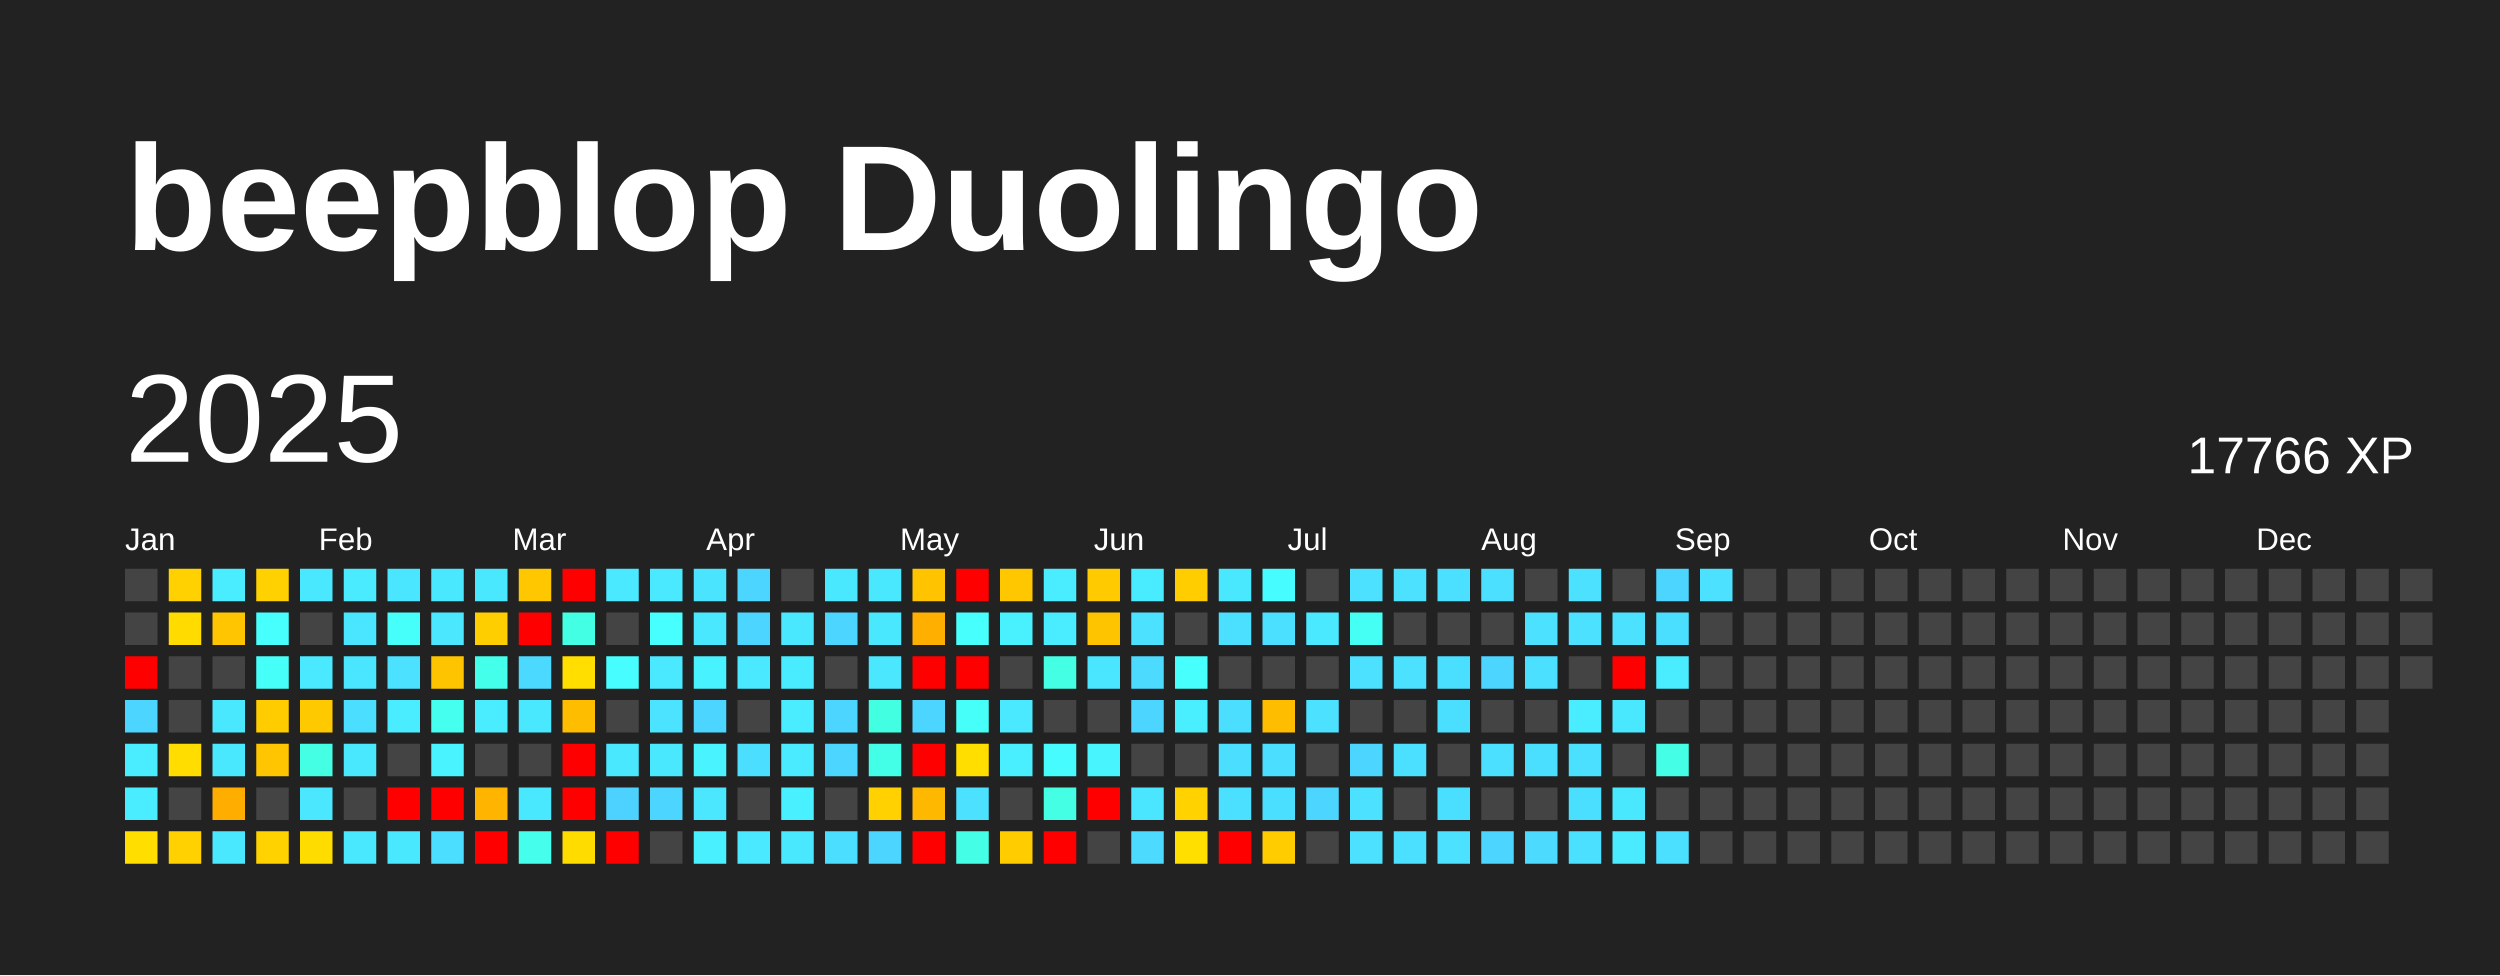
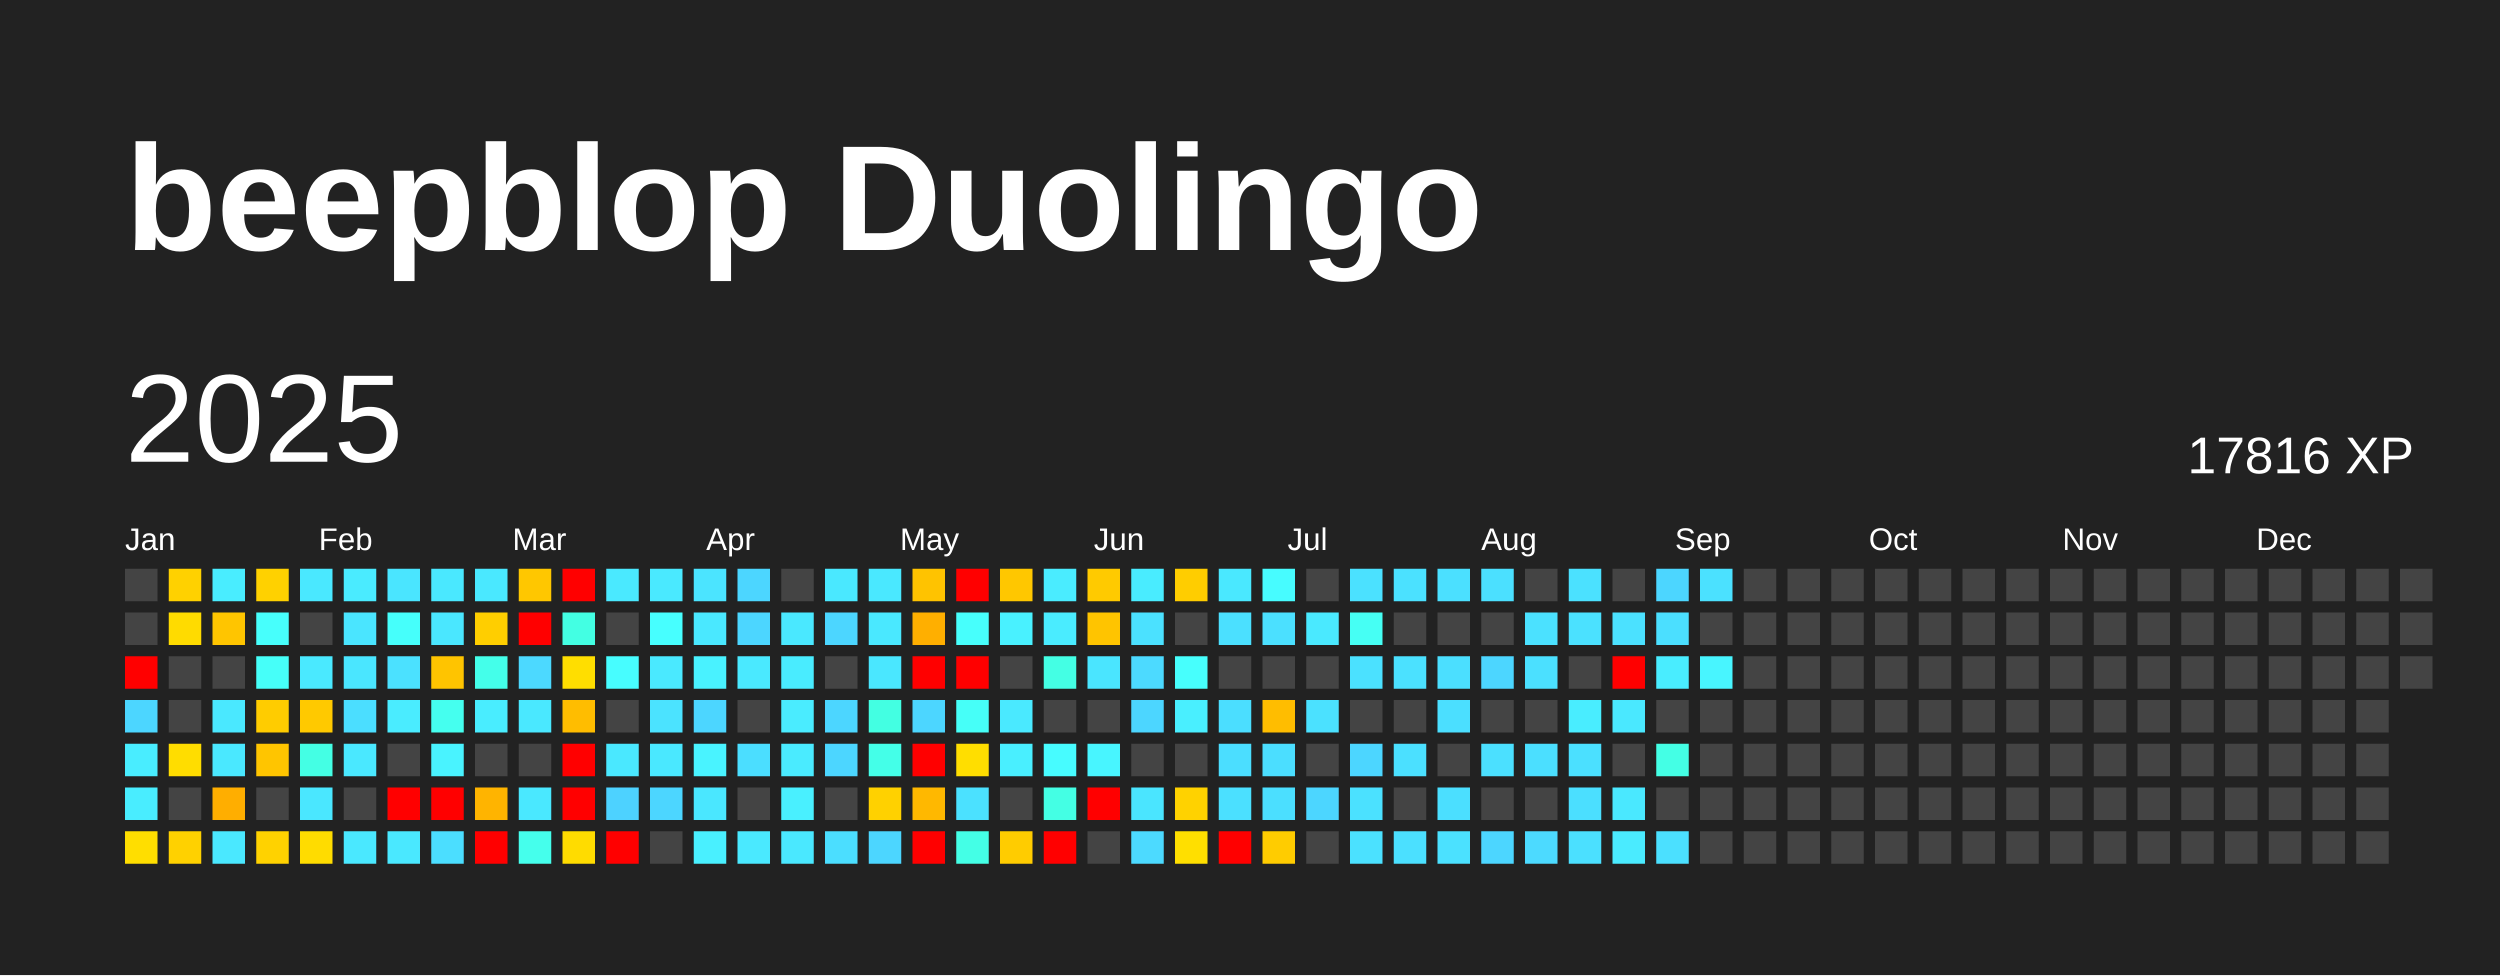
<svg xmlns="http://www.w3.org/2000/svg" baseProfile="full" height="78mm" version="1.1" viewBox="0,0,200,78" width="200mm">
  <defs />
  <rect fill="#222222" height="78" width="200" x="0" y="0" />
  <text fill="#FFFFFF" style="font-size:12px; font-family:Arial; font-weight:bold;" x="10" y="20">beepblop Duolingo</text>
  <text dominant-baseline="hanging" fill="#FFFFFF" style="font-size:10.0px; font-family:Arial;" x="10" y="30">2025</text>
-   <text dominant-baseline="hanging" fill="#FFFFFF" style="font-size:4.125px; font-family:Arial;" x="175" y="35">17766 XP</text>
+   <text dominant-baseline="hanging" fill="#FFFFFF" style="font-size:4.125px; font-family:Arial;" x="175" y="35">17816 XP</text>
  <text fill="#FFFFFF" style="font-size:2.5px; font-family:Arial" x="10.0" y="44">Jan</text>
  <text fill="#FFFFFF" style="font-size:2.5px; font-family:Arial" x="25.5" y="44">Feb</text>
  <text fill="#FFFFFF" style="font-size:2.5px; font-family:Arial" x="41.0" y="44">Mar</text>
  <text fill="#FFFFFF" style="font-size:2.5px; font-family:Arial" x="56.5" y="44">Apr</text>
  <text fill="#FFFFFF" style="font-size:2.5px; font-family:Arial" x="72.0" y="44">May</text>
  <text fill="#FFFFFF" style="font-size:2.5px; font-family:Arial" x="87.5" y="44">Jun</text>
  <text fill="#FFFFFF" style="font-size:2.5px; font-family:Arial" x="103.0" y="44">Jul</text>
  <text fill="#FFFFFF" style="font-size:2.5px; font-family:Arial" x="118.5" y="44">Aug</text>
  <text fill="#FFFFFF" style="font-size:2.5px; font-family:Arial" x="134.0" y="44">Sep</text>
  <text fill="#FFFFFF" style="font-size:2.5px; font-family:Arial" x="149.5" y="44">Oct</text>
  <text fill="#FFFFFF" style="font-size:2.5px; font-family:Arial" x="165.0" y="44">Nov</text>
  <text fill="#FFFFFF" style="font-size:2.5px; font-family:Arial" x="180.5" y="44">Dec</text>
  <rect fill="#444444" height="2.6" width="2.6" x="10.0" y="45.5" />
  <rect fill="#444444" height="2.6" width="2.6" x="10.0" y="49.0" />
  <rect fill="red" height="2.6" width="2.6" x="10.0" y="52.5" />
  <rect fill="#4cd6ff" height="2.6" width="2.6" x="10.0" y="56.0" />
  <rect fill="#49edff" height="2.6" width="2.6" x="10.0" y="59.5" />
  <rect fill="#49edff" height="2.6" width="2.6" x="10.0" y="63.0" />
  <rect fill="#ffde00" height="2.6" width="2.6" x="10.0" y="66.5" />
  <rect fill="#ffd100" height="2.6" width="2.6" x="13.5" y="45.5" />
  <rect fill="#ffdb00" height="2.6" width="2.6" x="13.5" y="49.0" />
  <rect fill="#444444" height="2.6" width="2.6" x="13.5" y="52.5" />
  <rect fill="#444444" height="2.6" width="2.6" x="13.5" y="56.0" />
  <rect fill="#ffdd00" height="2.6" width="2.6" x="13.5" y="59.5" />
  <rect fill="#444444" height="2.6" width="2.6" x="13.5" y="63.0" />
  <rect fill="#ffd100" height="2.6" width="2.6" x="13.5" y="66.5" />
  <rect fill="#49edff" height="2.6" width="2.6" x="17.0" y="45.5" />
  <rect fill="#ffc500" height="2.6" width="2.6" x="17.0" y="49.0" />
  <rect fill="#444444" height="2.6" width="2.6" x="17.0" y="52.5" />
  <rect fill="#4ae8ff" height="2.6" width="2.6" x="17.0" y="56.0" />
  <rect fill="#4ae8ff" height="2.6" width="2.6" x="17.0" y="59.5" />
  <rect fill="#ffae00" height="2.6" width="2.6" x="17.0" y="63.0" />
  <rect fill="#4ae8ff" height="2.6" width="2.6" x="17.0" y="66.5" />
  <rect fill="#ffd100" height="2.6" width="2.6" x="20.5" y="45.5" />
  <rect fill="#47fffc" height="2.6" width="2.6" x="20.5" y="49.0" />
  <rect fill="#46fff9" height="2.6" width="2.6" x="20.5" y="52.5" />
  <rect fill="#ffcc00" height="2.6" width="2.6" x="20.5" y="56.0" />
  <rect fill="#ffc500" height="2.6" width="2.6" x="20.5" y="59.5" />
  <rect fill="#444444" height="2.6" width="2.6" x="20.5" y="63.0" />
  <rect fill="#ffd200" height="2.6" width="2.6" x="20.5" y="66.5" />
  <rect fill="#4ae8ff" height="2.6" width="2.6" x="24.0" y="45.5" />
  <rect fill="#444444" height="2.6" width="2.6" x="24.0" y="49.0" />
  <rect fill="#4ae9ff" height="2.6" width="2.6" x="24.0" y="52.5" />
  <rect fill="#ffc900" height="2.6" width="2.6" x="24.0" y="56.0" />
  <rect fill="#44ffe4" height="2.6" width="2.6" x="24.0" y="59.5" />
  <rect fill="#4ae7ff" height="2.6" width="2.6" x="24.0" y="63.0" />
  <rect fill="#ffdc00" height="2.6" width="2.6" x="24.0" y="66.5" />
  <rect fill="#4aebff" height="2.6" width="2.6" x="27.5" y="45.5" />
  <rect fill="#4ae5ff" height="2.6" width="2.6" x="27.5" y="49.0" />
  <rect fill="#4ae6ff" height="2.6" width="2.6" x="27.5" y="52.5" />
  <rect fill="#4bdeff" height="2.6" width="2.6" x="27.5" y="56.0" />
  <rect fill="#4ae8ff" height="2.6" width="2.6" x="27.5" y="59.5" />
  <rect fill="#444444" height="2.6" width="2.6" x="27.5" y="63.0" />
  <rect fill="#4ae8ff" height="2.6" width="2.6" x="27.5" y="66.5" />
  <rect fill="#4ae5ff" height="2.6" width="2.6" x="31.0" y="45.5" />
  <rect fill="#46fffb" height="2.6" width="2.6" x="31.0" y="49.0" />
  <rect fill="#4be1ff" height="2.6" width="2.6" x="31.0" y="52.5" />
  <rect fill="#4aecff" height="2.6" width="2.6" x="31.0" y="56.0" />
  <rect fill="#444444" height="2.6" width="2.6" x="31.0" y="59.5" />
  <rect fill="red" height="2.6" width="2.6" x="31.0" y="63.0" />
  <rect fill="#4ae8ff" height="2.6" width="2.6" x="31.0" y="66.5" />
  <rect fill="#4ae8ff" height="2.6" width="2.6" x="34.5" y="45.5" />
  <rect fill="#4ae7ff" height="2.6" width="2.6" x="34.5" y="49.0" />
  <rect fill="#ffc400" height="2.6" width="2.6" x="34.5" y="52.5" />
  <rect fill="#45ffef" height="2.6" width="2.6" x="34.5" y="56.0" />
  <rect fill="#49f3ff" height="2.6" width="2.6" x="34.5" y="59.5" />
  <rect fill="red" height="2.6" width="2.6" x="34.5" y="63.0" />
  <rect fill="#4bdeff" height="2.6" width="2.6" x="34.5" y="66.5" />
  <rect fill="#4ae8ff" height="2.6" width="2.6" x="38.0" y="45.5" />
  <rect fill="#ffce00" height="2.6" width="2.6" x="38.0" y="49.0" />
  <rect fill="#44ffea" height="2.6" width="2.6" x="38.0" y="52.5" />
  <rect fill="#49edff" height="2.6" width="2.6" x="38.0" y="56.0" />
  <rect fill="#444444" height="2.6" width="2.6" x="38.0" y="59.5" />
  <rect fill="#ffb400" height="2.6" width="2.6" x="38.0" y="63.0" />
  <rect fill="red" height="2.6" width="2.6" x="38.0" y="66.5" />
  <rect fill="#ffc700" height="2.6" width="2.6" x="41.5" y="45.5" />
  <rect fill="red" height="2.6" width="2.6" x="41.5" y="49.0" />
  <rect fill="#4cd9ff" height="2.6" width="2.6" x="41.5" y="52.5" />
  <rect fill="#4ae8ff" height="2.6" width="2.6" x="41.5" y="56.0" />
  <rect fill="#444444" height="2.6" width="2.6" x="41.5" y="59.5" />
  <rect fill="#4ae8ff" height="2.6" width="2.6" x="41.5" y="63.0" />
  <rect fill="#45ffec" height="2.6" width="2.6" x="41.5" y="66.5" />
  <rect fill="red" height="2.6" width="2.6" x="45.0" y="45.5" />
  <rect fill="#43ffe3" height="2.6" width="2.6" x="45.0" y="49.0" />
  <rect fill="#ffde00" height="2.6" width="2.6" x="45.0" y="52.5" />
  <rect fill="#ffbd00" height="2.6" width="2.6" x="45.0" y="56.0" />
  <rect fill="red" height="2.6" width="2.6" x="45.0" y="59.5" />
  <rect fill="red" height="2.6" width="2.6" x="45.0" y="63.0" />
  <rect fill="#ffdc00" height="2.6" width="2.6" x="45.0" y="66.5" />
  <rect fill="#4ae9ff" height="2.6" width="2.6" x="48.5" y="45.5" />
  <rect fill="#444444" height="2.6" width="2.6" x="48.5" y="49.0" />
  <rect fill="#47fdff" height="2.6" width="2.6" x="48.5" y="52.5" />
  <rect fill="#444444" height="2.6" width="2.6" x="48.5" y="56.0" />
  <rect fill="#4ae8ff" height="2.6" width="2.6" x="48.5" y="59.5" />
  <rect fill="#4dd2ff" height="2.6" width="2.6" x="48.5" y="63.0" />
  <rect fill="red" height="2.6" width="2.6" x="48.5" y="66.5" />
  <rect fill="#4ae9ff" height="2.6" width="2.6" x="52.0" y="45.5" />
  <rect fill="#47ffff" height="2.6" width="2.6" x="52.0" y="49.0" />
  <rect fill="#4ae9ff" height="2.6" width="2.6" x="52.0" y="52.5" />
  <rect fill="#4be3ff" height="2.6" width="2.6" x="52.0" y="56.0" />
  <rect fill="#4ae8ff" height="2.6" width="2.6" x="52.0" y="59.5" />
  <rect fill="#4cd6ff" height="2.6" width="2.6" x="52.0" y="63.0" />
  <rect fill="#444444" height="2.6" width="2.6" x="52.0" y="66.5" />
  <rect fill="#4be4ff" height="2.6" width="2.6" x="55.5" y="45.5" />
  <rect fill="#4ae8ff" height="2.6" width="2.6" x="55.5" y="49.0" />
  <rect fill="#49f2ff" height="2.6" width="2.6" x="55.5" y="52.5" />
  <rect fill="#4cd6ff" height="2.6" width="2.6" x="55.5" y="56.0" />
  <rect fill="#49f3ff" height="2.6" width="2.6" x="55.5" y="59.5" />
  <rect fill="#4ae7ff" height="2.6" width="2.6" x="55.5" y="63.0" />
  <rect fill="#49f0ff" height="2.6" width="2.6" x="55.5" y="66.5" />
  <rect fill="#4cd6ff" height="2.6" width="2.6" x="59.0" y="45.5" />
  <rect fill="#4cd6ff" height="2.6" width="2.6" x="59.0" y="49.0" />
  <rect fill="#4ae9ff" height="2.6" width="2.6" x="59.0" y="52.5" />
  <rect fill="#444444" height="2.6" width="2.6" x="59.0" y="56.0" />
  <rect fill="#4bdeff" height="2.6" width="2.6" x="59.0" y="59.5" />
  <rect fill="#444444" height="2.6" width="2.6" x="59.0" y="63.0" />
  <rect fill="#4ae9ff" height="2.6" width="2.6" x="59.0" y="66.5" />
  <rect fill="#444444" height="2.6" width="2.6" x="62.5" y="45.5" />
  <rect fill="#4ae8ff" height="2.6" width="2.6" x="62.5" y="49.0" />
  <rect fill="#49ecff" height="2.6" width="2.6" x="62.5" y="52.5" />
  <rect fill="#4aecff" height="2.6" width="2.6" x="62.5" y="56.0" />
  <rect fill="#4aebff" height="2.6" width="2.6" x="62.5" y="59.5" />
  <rect fill="#49f0ff" height="2.6" width="2.6" x="62.5" y="63.0" />
  <rect fill="#4ae8ff" height="2.6" width="2.6" x="62.5" y="66.5" />
  <rect fill="#4ae8ff" height="2.6" width="2.6" x="66.0" y="45.5" />
  <rect fill="#4cd6ff" height="2.6" width="2.6" x="66.0" y="49.0" />
  <rect fill="#444444" height="2.6" width="2.6" x="66.0" y="52.5" />
  <rect fill="#4cd6ff" height="2.6" width="2.6" x="66.0" y="56.0" />
  <rect fill="#4cd6ff" height="2.6" width="2.6" x="66.0" y="59.5" />
  <rect fill="#444444" height="2.6" width="2.6" x="66.0" y="63.0" />
  <rect fill="#4bdeff" height="2.6" width="2.6" x="66.0" y="66.5" />
  <rect fill="#4ae8ff" height="2.6" width="2.6" x="69.5" y="45.5" />
  <rect fill="#4ae8ff" height="2.6" width="2.6" x="69.5" y="49.0" />
  <rect fill="#4ae7ff" height="2.6" width="2.6" x="69.5" y="52.5" />
  <rect fill="#43ffe2" height="2.6" width="2.6" x="69.5" y="56.0" />
  <rect fill="#44ffe8" height="2.6" width="2.6" x="69.5" y="59.5" />
  <rect fill="#ffd100" height="2.6" width="2.6" x="69.5" y="63.0" />
  <rect fill="#4cd6ff" height="2.6" width="2.6" x="69.5" y="66.5" />
  <rect fill="#ffc300" height="2.6" width="2.6" x="73.0" y="45.5" />
  <rect fill="#ffaf00" height="2.6" width="2.6" x="73.0" y="49.0" />
  <rect fill="red" height="2.6" width="2.6" x="73.0" y="52.5" />
  <rect fill="#4cd6ff" height="2.6" width="2.6" x="73.0" y="56.0" />
  <rect fill="red" height="2.6" width="2.6" x="73.0" y="59.5" />
  <rect fill="#ffb800" height="2.6" width="2.6" x="73.0" y="63.0" />
  <rect fill="red" height="2.6" width="2.6" x="73.0" y="66.5" />
  <rect fill="red" height="2.6" width="2.6" x="76.5" y="45.5" />
  <rect fill="#47fffc" height="2.6" width="2.6" x="76.5" y="49.0" />
  <rect fill="red" height="2.6" width="2.6" x="76.5" y="52.5" />
  <rect fill="#46fff8" height="2.6" width="2.6" x="76.5" y="56.0" />
  <rect fill="#ffde00" height="2.6" width="2.6" x="76.5" y="59.5" />
  <rect fill="#4be1ff" height="2.6" width="2.6" x="76.5" y="63.0" />
  <rect fill="#44ffe6" height="2.6" width="2.6" x="76.5" y="66.5" />
  <rect fill="#ffc700" height="2.6" width="2.6" x="80.0" y="45.5" />
  <rect fill="#49f1ff" height="2.6" width="2.6" x="80.0" y="49.0" />
  <rect fill="#444444" height="2.6" width="2.6" x="80.0" y="52.5" />
  <rect fill="#4ae9ff" height="2.6" width="2.6" x="80.0" y="56.0" />
  <rect fill="#49efff" height="2.6" width="2.6" x="80.0" y="59.5" />
  <rect fill="#444444" height="2.6" width="2.6" x="80.0" y="63.0" />
  <rect fill="#ffcc00" height="2.6" width="2.6" x="80.0" y="66.5" />
  <rect fill="#4aecff" height="2.6" width="2.6" x="83.5" y="45.5" />
  <rect fill="#4aecff" height="2.6" width="2.6" x="83.5" y="49.0" />
  <rect fill="#44ffe4" height="2.6" width="2.6" x="83.5" y="52.5" />
  <rect fill="#444444" height="2.6" width="2.6" x="83.5" y="56.0" />
  <rect fill="#47fcff" height="2.6" width="2.6" x="83.5" y="59.5" />
  <rect fill="#44ffe4" height="2.6" width="2.6" x="83.5" y="63.0" />
  <rect fill="red" height="2.6" width="2.6" x="83.5" y="66.5" />
  <rect fill="#ffca00" height="2.6" width="2.6" x="87.0" y="45.5" />
  <rect fill="#ffc400" height="2.6" width="2.6" x="87.0" y="49.0" />
  <rect fill="#4ae5ff" height="2.6" width="2.6" x="87.0" y="52.5" />
  <rect fill="#444444" height="2.6" width="2.6" x="87.0" y="56.0" />
  <rect fill="#48f5ff" height="2.6" width="2.6" x="87.0" y="59.5" />
  <rect fill="red" height="2.6" width="2.6" x="87.0" y="63.0" />
  <rect fill="#444444" height="2.6" width="2.6" x="87.0" y="66.5" />
  <rect fill="#49ecff" height="2.6" width="2.6" x="90.5" y="45.5" />
  <rect fill="#4be1ff" height="2.6" width="2.6" x="90.5" y="49.0" />
  <rect fill="#4cdaff" height="2.6" width="2.6" x="90.5" y="52.5" />
  <rect fill="#4cd6ff" height="2.6" width="2.6" x="90.5" y="56.0" />
  <rect fill="#444444" height="2.6" width="2.6" x="90.5" y="59.5" />
  <rect fill="#4ae5ff" height="2.6" width="2.6" x="90.5" y="63.0" />
  <rect fill="#4cdaff" height="2.6" width="2.6" x="90.5" y="66.5" />
  <rect fill="#ffcd00" height="2.6" width="2.6" x="94.0" y="45.5" />
  <rect fill="#444444" height="2.6" width="2.6" x="94.0" y="49.0" />
  <rect fill="#47fffd" height="2.6" width="2.6" x="94.0" y="52.5" />
  <rect fill="#49efff" height="2.6" width="2.6" x="94.0" y="56.0" />
  <rect fill="#444444" height="2.6" width="2.6" x="94.0" y="59.5" />
  <rect fill="#ffd200" height="2.6" width="2.6" x="94.0" y="63.0" />
  <rect fill="#ffdf00" height="2.6" width="2.6" x="94.0" y="66.5" />
  <rect fill="#4ae8ff" height="2.6" width="2.6" x="97.5" y="45.5" />
  <rect fill="#4be0ff" height="2.6" width="2.6" x="97.5" y="49.0" />
  <rect fill="#444444" height="2.6" width="2.6" x="97.5" y="52.5" />
  <rect fill="#4bdeff" height="2.6" width="2.6" x="97.5" y="56.0" />
  <rect fill="#4bdeff" height="2.6" width="2.6" x="97.5" y="59.5" />
  <rect fill="#4be0ff" height="2.6" width="2.6" x="97.5" y="63.0" />
  <rect fill="red" height="2.6" width="2.6" x="97.5" y="66.5" />
  <rect fill="#47fcff" height="2.6" width="2.6" x="101.0" y="45.5" />
  <rect fill="#4be0ff" height="2.6" width="2.6" x="101.0" y="49.0" />
  <rect fill="#444444" height="2.6" width="2.6" x="101.0" y="52.5" />
  <rect fill="#ffbd00" height="2.6" width="2.6" x="101.0" y="56.0" />
  <rect fill="#4bdeff" height="2.6" width="2.6" x="101.0" y="59.5" />
  <rect fill="#4bdfff" height="2.6" width="2.6" x="101.0" y="63.0" />
  <rect fill="#ffcc00" height="2.6" width="2.6" x="101.0" y="66.5" />
  <rect fill="#444444" height="2.6" width="2.6" x="104.5" y="45.5" />
  <rect fill="#4ae9ff" height="2.6" width="2.6" x="104.5" y="49.0" />
  <rect fill="#444444" height="2.6" width="2.6" x="104.5" y="52.5" />
  <rect fill="#4be1ff" height="2.6" width="2.6" x="104.5" y="56.0" />
  <rect fill="#444444" height="2.6" width="2.6" x="104.5" y="59.5" />
  <rect fill="#4cd6ff" height="2.6" width="2.6" x="104.5" y="63.0" />
  <rect fill="#444444" height="2.6" width="2.6" x="104.5" y="66.5" />
  <rect fill="#4be1ff" height="2.6" width="2.6" x="108.0" y="45.5" />
  <rect fill="#46fff4" height="2.6" width="2.6" x="108.0" y="49.0" />
  <rect fill="#4be1ff" height="2.6" width="2.6" x="108.0" y="52.5" />
  <rect fill="#444444" height="2.6" width="2.6" x="108.0" y="56.0" />
  <rect fill="#4cd6ff" height="2.6" width="2.6" x="108.0" y="59.5" />
  <rect fill="#4be1ff" height="2.6" width="2.6" x="108.0" y="63.0" />
  <rect fill="#4be1ff" height="2.6" width="2.6" x="108.0" y="66.5" />
  <rect fill="#4be1ff" height="2.6" width="2.6" x="111.5" y="45.5" />
  <rect fill="#444444" height="2.6" width="2.6" x="111.5" y="49.0" />
  <rect fill="#4be1ff" height="2.6" width="2.6" x="111.5" y="52.5" />
  <rect fill="#444444" height="2.6" width="2.6" x="111.5" y="56.0" />
  <rect fill="#4be0ff" height="2.6" width="2.6" x="111.5" y="59.5" />
  <rect fill="#444444" height="2.6" width="2.6" x="111.5" y="63.0" />
  <rect fill="#4be0ff" height="2.6" width="2.6" x="111.5" y="66.5" />
  <rect fill="#4be0ff" height="2.6" width="2.6" x="115.0" y="45.5" />
  <rect fill="#444444" height="2.6" width="2.6" x="115.0" y="49.0" />
  <rect fill="#4bdfff" height="2.6" width="2.6" x="115.0" y="52.5" />
  <rect fill="#4bdfff" height="2.6" width="2.6" x="115.0" y="56.0" />
  <rect fill="#444444" height="2.6" width="2.6" x="115.0" y="59.5" />
  <rect fill="#4bdfff" height="2.6" width="2.6" x="115.0" y="63.0" />
  <rect fill="#4be1ff" height="2.6" width="2.6" x="115.0" y="66.5" />
  <rect fill="#4be0ff" height="2.6" width="2.6" x="118.5" y="45.5" />
  <rect fill="#444444" height="2.6" width="2.6" x="118.5" y="49.0" />
  <rect fill="#4cd6ff" height="2.6" width="2.6" x="118.5" y="52.5" />
  <rect fill="#444444" height="2.6" width="2.6" x="118.5" y="56.0" />
  <rect fill="#4be0ff" height="2.6" width="2.6" x="118.5" y="59.5" />
  <rect fill="#444444" height="2.6" width="2.6" x="118.5" y="63.0" />
  <rect fill="#4cd6ff" height="2.6" width="2.6" x="118.5" y="66.5" />
  <rect fill="#444444" height="2.6" width="2.6" x="122.0" y="45.5" />
  <rect fill="#4be1ff" height="2.6" width="2.6" x="122.0" y="49.0" />
  <rect fill="#4be0ff" height="2.6" width="2.6" x="122.0" y="52.5" />
  <rect fill="#444444" height="2.6" width="2.6" x="122.0" y="56.0" />
  <rect fill="#4bdfff" height="2.6" width="2.6" x="122.0" y="59.5" />
  <rect fill="#444444" height="2.6" width="2.6" x="122.0" y="63.0" />
  <rect fill="#4cdaff" height="2.6" width="2.6" x="122.0" y="66.5" />
  <rect fill="#4be1ff" height="2.6" width="2.6" x="125.5" y="45.5" />
  <rect fill="#4be1ff" height="2.6" width="2.6" x="125.5" y="49.0" />
  <rect fill="#444444" height="2.6" width="2.6" x="125.5" y="52.5" />
  <rect fill="#49edff" height="2.6" width="2.6" x="125.5" y="56.0" />
  <rect fill="#4be0ff" height="2.6" width="2.6" x="125.5" y="59.5" />
  <rect fill="#4bdfff" height="2.6" width="2.6" x="125.5" y="63.0" />
  <rect fill="#4be0ff" height="2.6" width="2.6" x="125.5" y="66.5" />
  <rect fill="#444444" height="2.6" width="2.6" x="129.0" y="45.5" />
  <rect fill="#4be1ff" height="2.6" width="2.6" x="129.0" y="49.0" />
  <rect fill="red" height="2.6" width="2.6" x="129.0" y="52.5" />
  <rect fill="#4ae8ff" height="2.6" width="2.6" x="129.0" y="56.0" />
  <rect fill="#444444" height="2.6" width="2.6" x="129.0" y="59.5" />
  <rect fill="#4ae8ff" height="2.6" width="2.6" x="129.0" y="63.0" />
  <rect fill="#4aebff" height="2.6" width="2.6" x="129.0" y="66.5" />
  <rect fill="#4cd6ff" height="2.6" width="2.6" x="132.5" y="45.5" />
  <rect fill="#4bdfff" height="2.6" width="2.6" x="132.5" y="49.0" />
  <rect fill="#49edff" height="2.6" width="2.6" x="132.5" y="52.5" />
  <rect fill="#444444" height="2.6" width="2.6" x="132.5" y="56.0" />
  <rect fill="#44ffe5" height="2.6" width="2.6" x="132.5" y="59.5" />
  <rect fill="#444444" height="2.6" width="2.6" x="132.5" y="63.0" />
  <rect fill="#4be0ff" height="2.6" width="2.6" x="132.5" y="66.5" />
  <rect fill="#4be1ff" height="2.6" width="2.6" x="136.0" y="45.5" />
  <rect fill="#444444" height="2.6" width="2.6" x="136.0" y="49.0" />
-   <rect fill="#444444" height="2.6" width="2.6" x="136.0" y="52.5" />
+   <rect fill="#48f5ff" height="2.6" width="2.6" x="136.0" y="52.5" />
  <rect fill="#444444" height="2.6" width="2.6" x="136.0" y="56.0" />
  <rect fill="#444444" height="2.6" width="2.6" x="136.0" y="59.5" />
  <rect fill="#444444" height="2.6" width="2.6" x="136.0" y="63.0" />
  <rect fill="#444444" height="2.6" width="2.6" x="136.0" y="66.5" />
  <rect fill="#444444" height="2.6" width="2.6" x="139.5" y="45.5" />
  <rect fill="#444444" height="2.6" width="2.6" x="139.5" y="49.0" />
  <rect fill="#444444" height="2.6" width="2.6" x="139.5" y="52.5" />
  <rect fill="#444444" height="2.6" width="2.6" x="139.5" y="56.0" />
  <rect fill="#444444" height="2.6" width="2.6" x="139.5" y="59.5" />
  <rect fill="#444444" height="2.6" width="2.6" x="139.5" y="63.0" />
  <rect fill="#444444" height="2.6" width="2.6" x="139.5" y="66.5" />
  <rect fill="#444444" height="2.6" width="2.6" x="143.0" y="45.5" />
  <rect fill="#444444" height="2.6" width="2.6" x="143.0" y="49.0" />
  <rect fill="#444444" height="2.6" width="2.6" x="143.0" y="52.5" />
  <rect fill="#444444" height="2.6" width="2.6" x="143.0" y="56.0" />
  <rect fill="#444444" height="2.6" width="2.6" x="143.0" y="59.5" />
  <rect fill="#444444" height="2.6" width="2.6" x="143.0" y="63.0" />
  <rect fill="#444444" height="2.6" width="2.6" x="143.0" y="66.5" />
  <rect fill="#444444" height="2.6" width="2.6" x="146.5" y="45.5" />
  <rect fill="#444444" height="2.6" width="2.6" x="146.5" y="49.0" />
  <rect fill="#444444" height="2.6" width="2.6" x="146.5" y="52.5" />
  <rect fill="#444444" height="2.6" width="2.6" x="146.5" y="56.0" />
  <rect fill="#444444" height="2.6" width="2.6" x="146.5" y="59.5" />
  <rect fill="#444444" height="2.6" width="2.6" x="146.5" y="63.0" />
  <rect fill="#444444" height="2.6" width="2.6" x="146.5" y="66.5" />
  <rect fill="#444444" height="2.6" width="2.6" x="150.0" y="45.5" />
  <rect fill="#444444" height="2.6" width="2.6" x="150.0" y="49.0" />
  <rect fill="#444444" height="2.6" width="2.6" x="150.0" y="52.5" />
  <rect fill="#444444" height="2.6" width="2.6" x="150.0" y="56.0" />
  <rect fill="#444444" height="2.6" width="2.6" x="150.0" y="59.5" />
  <rect fill="#444444" height="2.6" width="2.6" x="150.0" y="63.0" />
  <rect fill="#444444" height="2.6" width="2.6" x="150.0" y="66.5" />
  <rect fill="#444444" height="2.6" width="2.6" x="153.5" y="45.5" />
  <rect fill="#444444" height="2.6" width="2.6" x="153.5" y="49.0" />
  <rect fill="#444444" height="2.6" width="2.6" x="153.5" y="52.5" />
  <rect fill="#444444" height="2.6" width="2.6" x="153.5" y="56.0" />
  <rect fill="#444444" height="2.6" width="2.6" x="153.5" y="59.5" />
  <rect fill="#444444" height="2.6" width="2.6" x="153.5" y="63.0" />
  <rect fill="#444444" height="2.6" width="2.6" x="153.5" y="66.5" />
  <rect fill="#444444" height="2.6" width="2.6" x="157.0" y="45.5" />
  <rect fill="#444444" height="2.6" width="2.6" x="157.0" y="49.0" />
  <rect fill="#444444" height="2.6" width="2.6" x="157.0" y="52.5" />
  <rect fill="#444444" height="2.6" width="2.6" x="157.0" y="56.0" />
  <rect fill="#444444" height="2.6" width="2.6" x="157.0" y="59.5" />
  <rect fill="#444444" height="2.6" width="2.6" x="157.0" y="63.0" />
  <rect fill="#444444" height="2.6" width="2.6" x="157.0" y="66.5" />
  <rect fill="#444444" height="2.6" width="2.6" x="160.5" y="45.5" />
  <rect fill="#444444" height="2.6" width="2.6" x="160.5" y="49.0" />
  <rect fill="#444444" height="2.6" width="2.6" x="160.5" y="52.5" />
  <rect fill="#444444" height="2.6" width="2.6" x="160.5" y="56.0" />
  <rect fill="#444444" height="2.6" width="2.6" x="160.5" y="59.5" />
  <rect fill="#444444" height="2.6" width="2.6" x="160.5" y="63.0" />
  <rect fill="#444444" height="2.6" width="2.6" x="160.5" y="66.5" />
  <rect fill="#444444" height="2.6" width="2.6" x="164.0" y="45.5" />
  <rect fill="#444444" height="2.6" width="2.6" x="164.0" y="49.0" />
  <rect fill="#444444" height="2.6" width="2.6" x="164.0" y="52.5" />
  <rect fill="#444444" height="2.6" width="2.6" x="164.0" y="56.0" />
  <rect fill="#444444" height="2.6" width="2.6" x="164.0" y="59.5" />
  <rect fill="#444444" height="2.6" width="2.6" x="164.0" y="63.0" />
  <rect fill="#444444" height="2.6" width="2.6" x="164.0" y="66.5" />
  <rect fill="#444444" height="2.6" width="2.6" x="167.5" y="45.5" />
  <rect fill="#444444" height="2.6" width="2.6" x="167.5" y="49.0" />
  <rect fill="#444444" height="2.6" width="2.6" x="167.5" y="52.5" />
  <rect fill="#444444" height="2.6" width="2.6" x="167.5" y="56.0" />
  <rect fill="#444444" height="2.6" width="2.6" x="167.5" y="59.5" />
  <rect fill="#444444" height="2.6" width="2.6" x="167.5" y="63.0" />
  <rect fill="#444444" height="2.6" width="2.6" x="167.5" y="66.5" />
  <rect fill="#444444" height="2.6" width="2.6" x="171.0" y="45.5" />
  <rect fill="#444444" height="2.6" width="2.6" x="171.0" y="49.0" />
  <rect fill="#444444" height="2.6" width="2.6" x="171.0" y="52.5" />
  <rect fill="#444444" height="2.6" width="2.6" x="171.0" y="56.0" />
  <rect fill="#444444" height="2.6" width="2.6" x="171.0" y="59.5" />
  <rect fill="#444444" height="2.6" width="2.6" x="171.0" y="63.0" />
  <rect fill="#444444" height="2.6" width="2.6" x="171.0" y="66.5" />
  <rect fill="#444444" height="2.6" width="2.6" x="174.5" y="45.5" />
  <rect fill="#444444" height="2.6" width="2.6" x="174.5" y="49.0" />
  <rect fill="#444444" height="2.6" width="2.6" x="174.5" y="52.5" />
  <rect fill="#444444" height="2.6" width="2.6" x="174.5" y="56.0" />
  <rect fill="#444444" height="2.6" width="2.6" x="174.5" y="59.5" />
  <rect fill="#444444" height="2.6" width="2.6" x="174.5" y="63.0" />
  <rect fill="#444444" height="2.6" width="2.6" x="174.5" y="66.5" />
  <rect fill="#444444" height="2.6" width="2.6" x="178.0" y="45.5" />
  <rect fill="#444444" height="2.6" width="2.6" x="178.0" y="49.0" />
  <rect fill="#444444" height="2.6" width="2.6" x="178.0" y="52.5" />
  <rect fill="#444444" height="2.6" width="2.6" x="178.0" y="56.0" />
  <rect fill="#444444" height="2.6" width="2.6" x="178.0" y="59.5" />
  <rect fill="#444444" height="2.6" width="2.6" x="178.0" y="63.0" />
  <rect fill="#444444" height="2.6" width="2.6" x="178.0" y="66.5" />
  <rect fill="#444444" height="2.6" width="2.6" x="181.5" y="45.5" />
  <rect fill="#444444" height="2.6" width="2.6" x="181.5" y="49.0" />
  <rect fill="#444444" height="2.6" width="2.6" x="181.5" y="52.5" />
  <rect fill="#444444" height="2.6" width="2.6" x="181.5" y="56.0" />
  <rect fill="#444444" height="2.6" width="2.6" x="181.5" y="59.5" />
  <rect fill="#444444" height="2.6" width="2.6" x="181.5" y="63.0" />
  <rect fill="#444444" height="2.6" width="2.6" x="181.5" y="66.5" />
  <rect fill="#444444" height="2.6" width="2.6" x="185.0" y="45.5" />
  <rect fill="#444444" height="2.6" width="2.6" x="185.0" y="49.0" />
  <rect fill="#444444" height="2.6" width="2.6" x="185.0" y="52.5" />
  <rect fill="#444444" height="2.6" width="2.6" x="185.0" y="56.0" />
  <rect fill="#444444" height="2.6" width="2.6" x="185.0" y="59.5" />
  <rect fill="#444444" height="2.6" width="2.6" x="185.0" y="63.0" />
  <rect fill="#444444" height="2.6" width="2.6" x="185.0" y="66.5" />
  <rect fill="#444444" height="2.6" width="2.6" x="188.5" y="45.5" />
  <rect fill="#444444" height="2.6" width="2.6" x="188.5" y="49.0" />
  <rect fill="#444444" height="2.6" width="2.6" x="188.5" y="52.5" />
  <rect fill="#444444" height="2.6" width="2.6" x="188.5" y="56.0" />
  <rect fill="#444444" height="2.6" width="2.6" x="188.5" y="59.5" />
  <rect fill="#444444" height="2.6" width="2.6" x="188.5" y="63.0" />
  <rect fill="#444444" height="2.6" width="2.6" x="188.5" y="66.5" />
  <rect fill="#444444" height="2.6" width="2.6" x="192.0" y="45.5" />
  <rect fill="#444444" height="2.6" width="2.6" x="192.0" y="49.0" />
  <rect fill="#444444" height="2.6" width="2.6" x="192.0" y="52.5" />
</svg>
